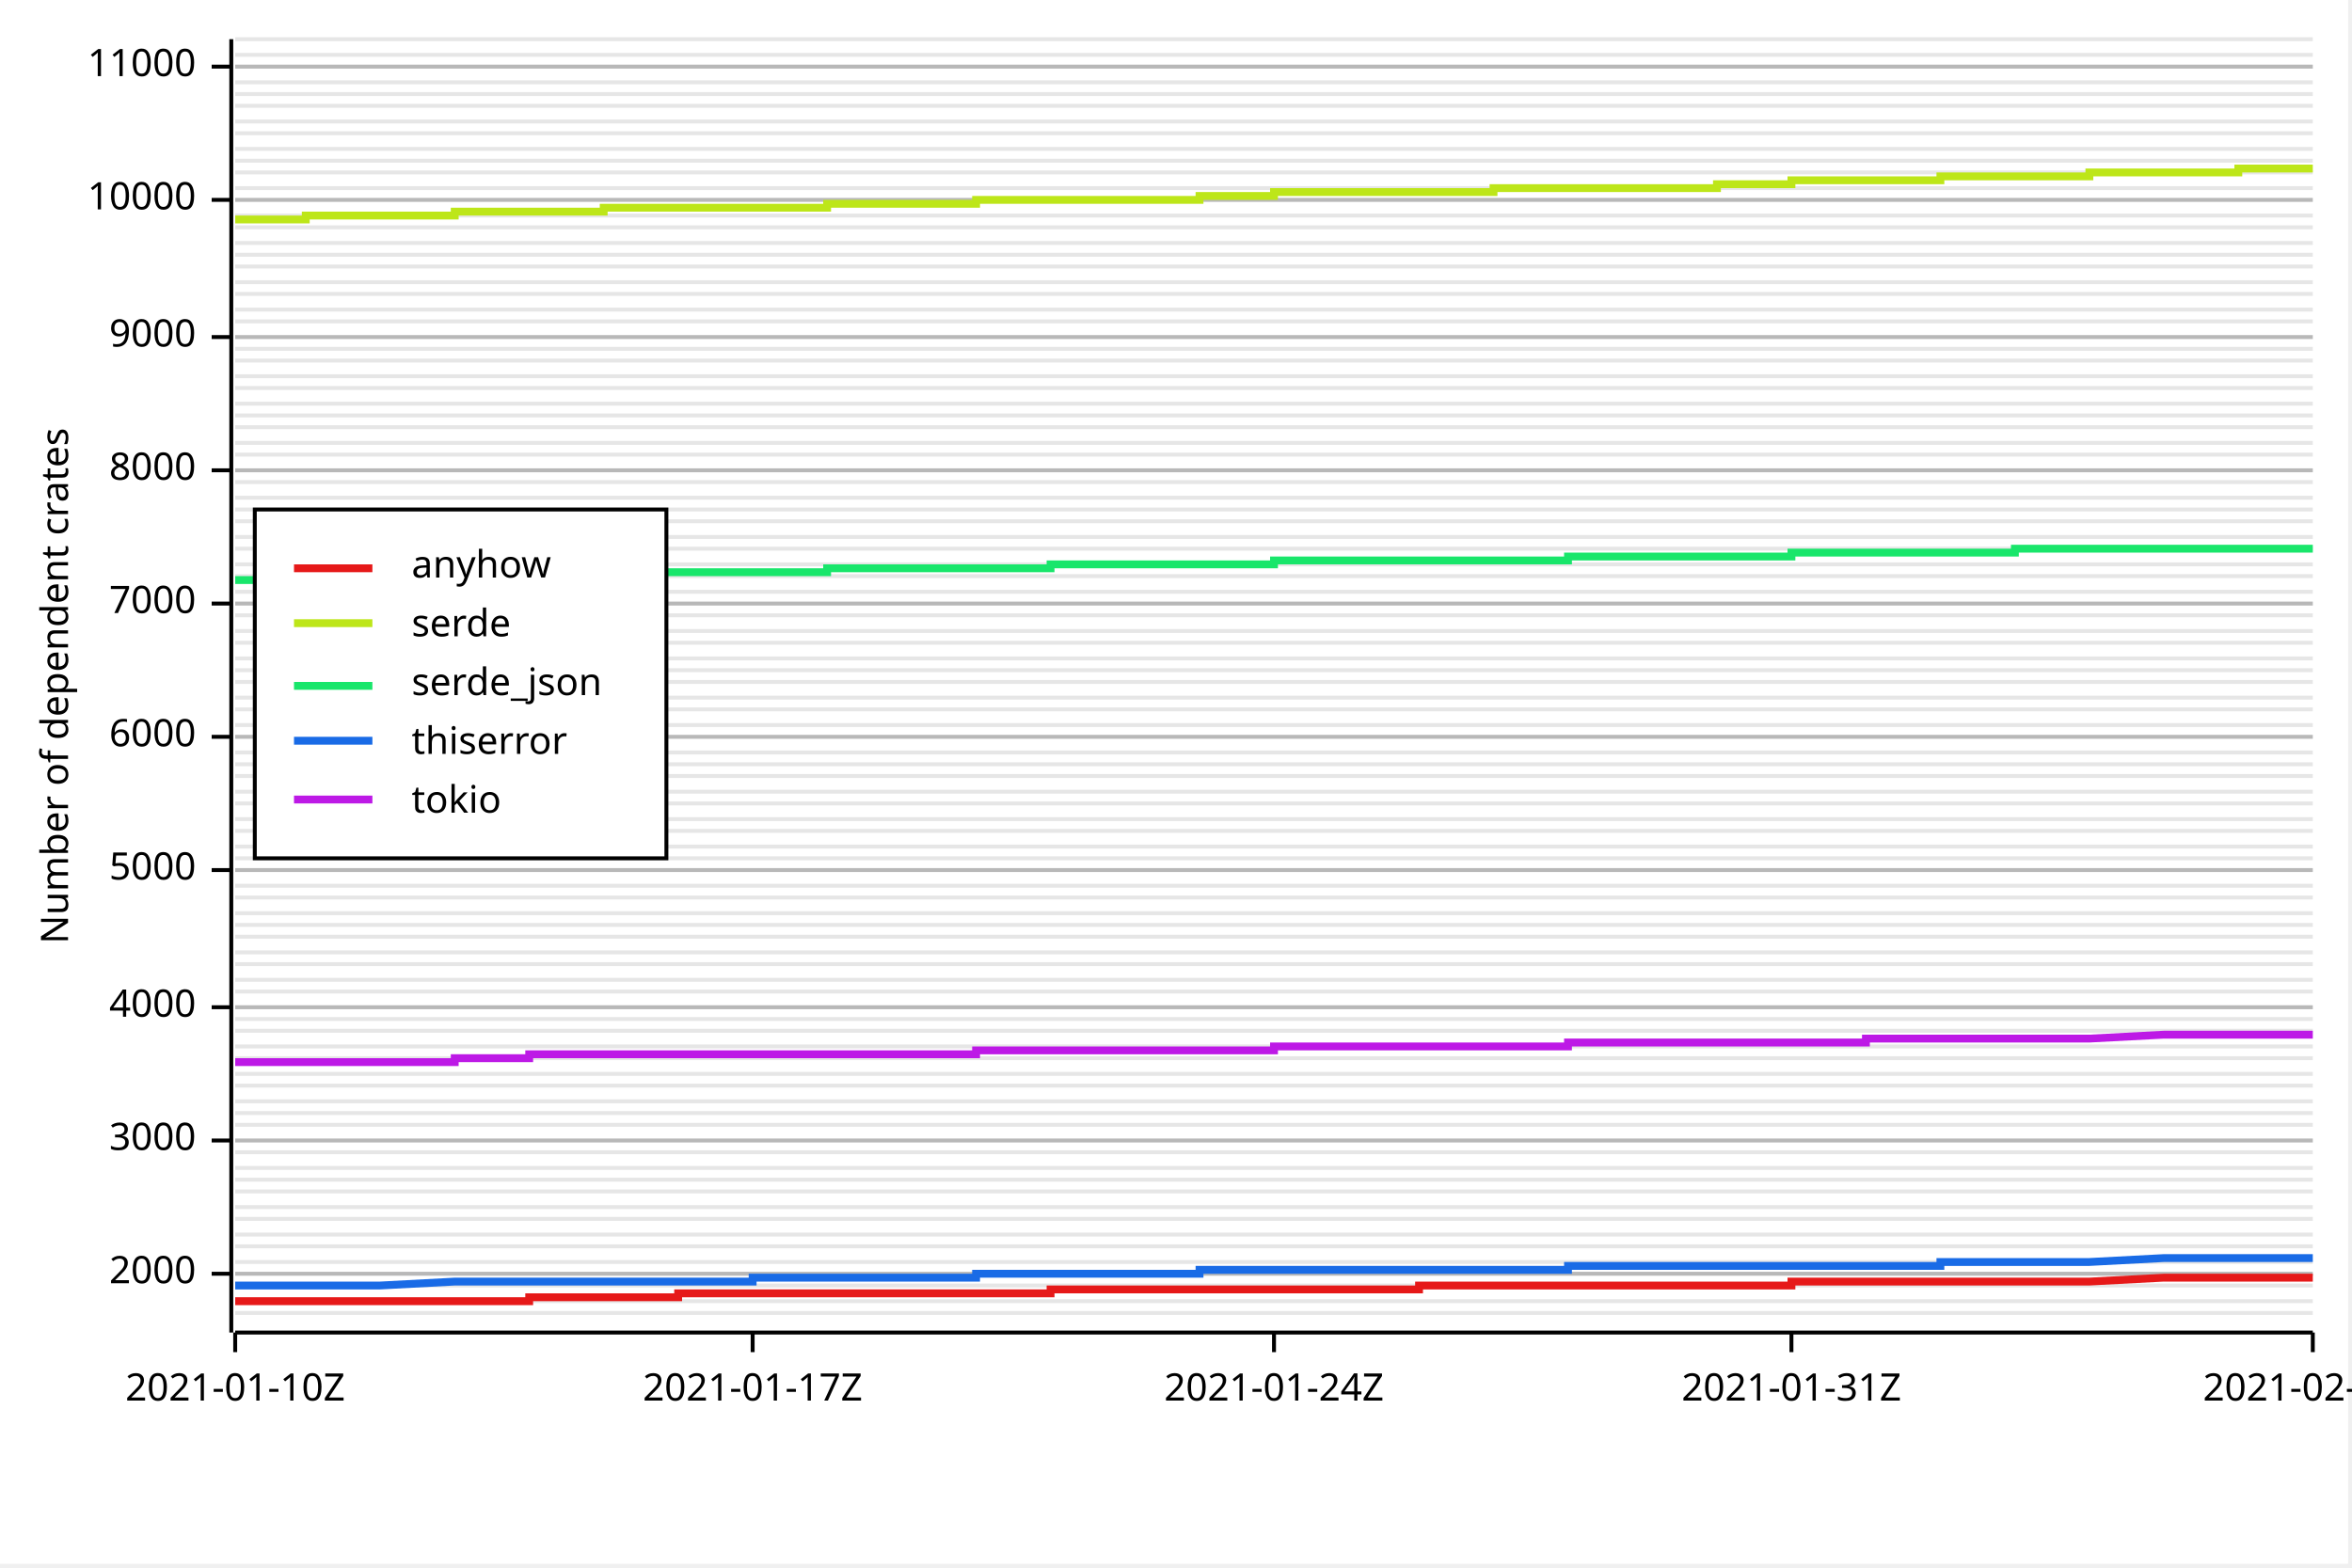
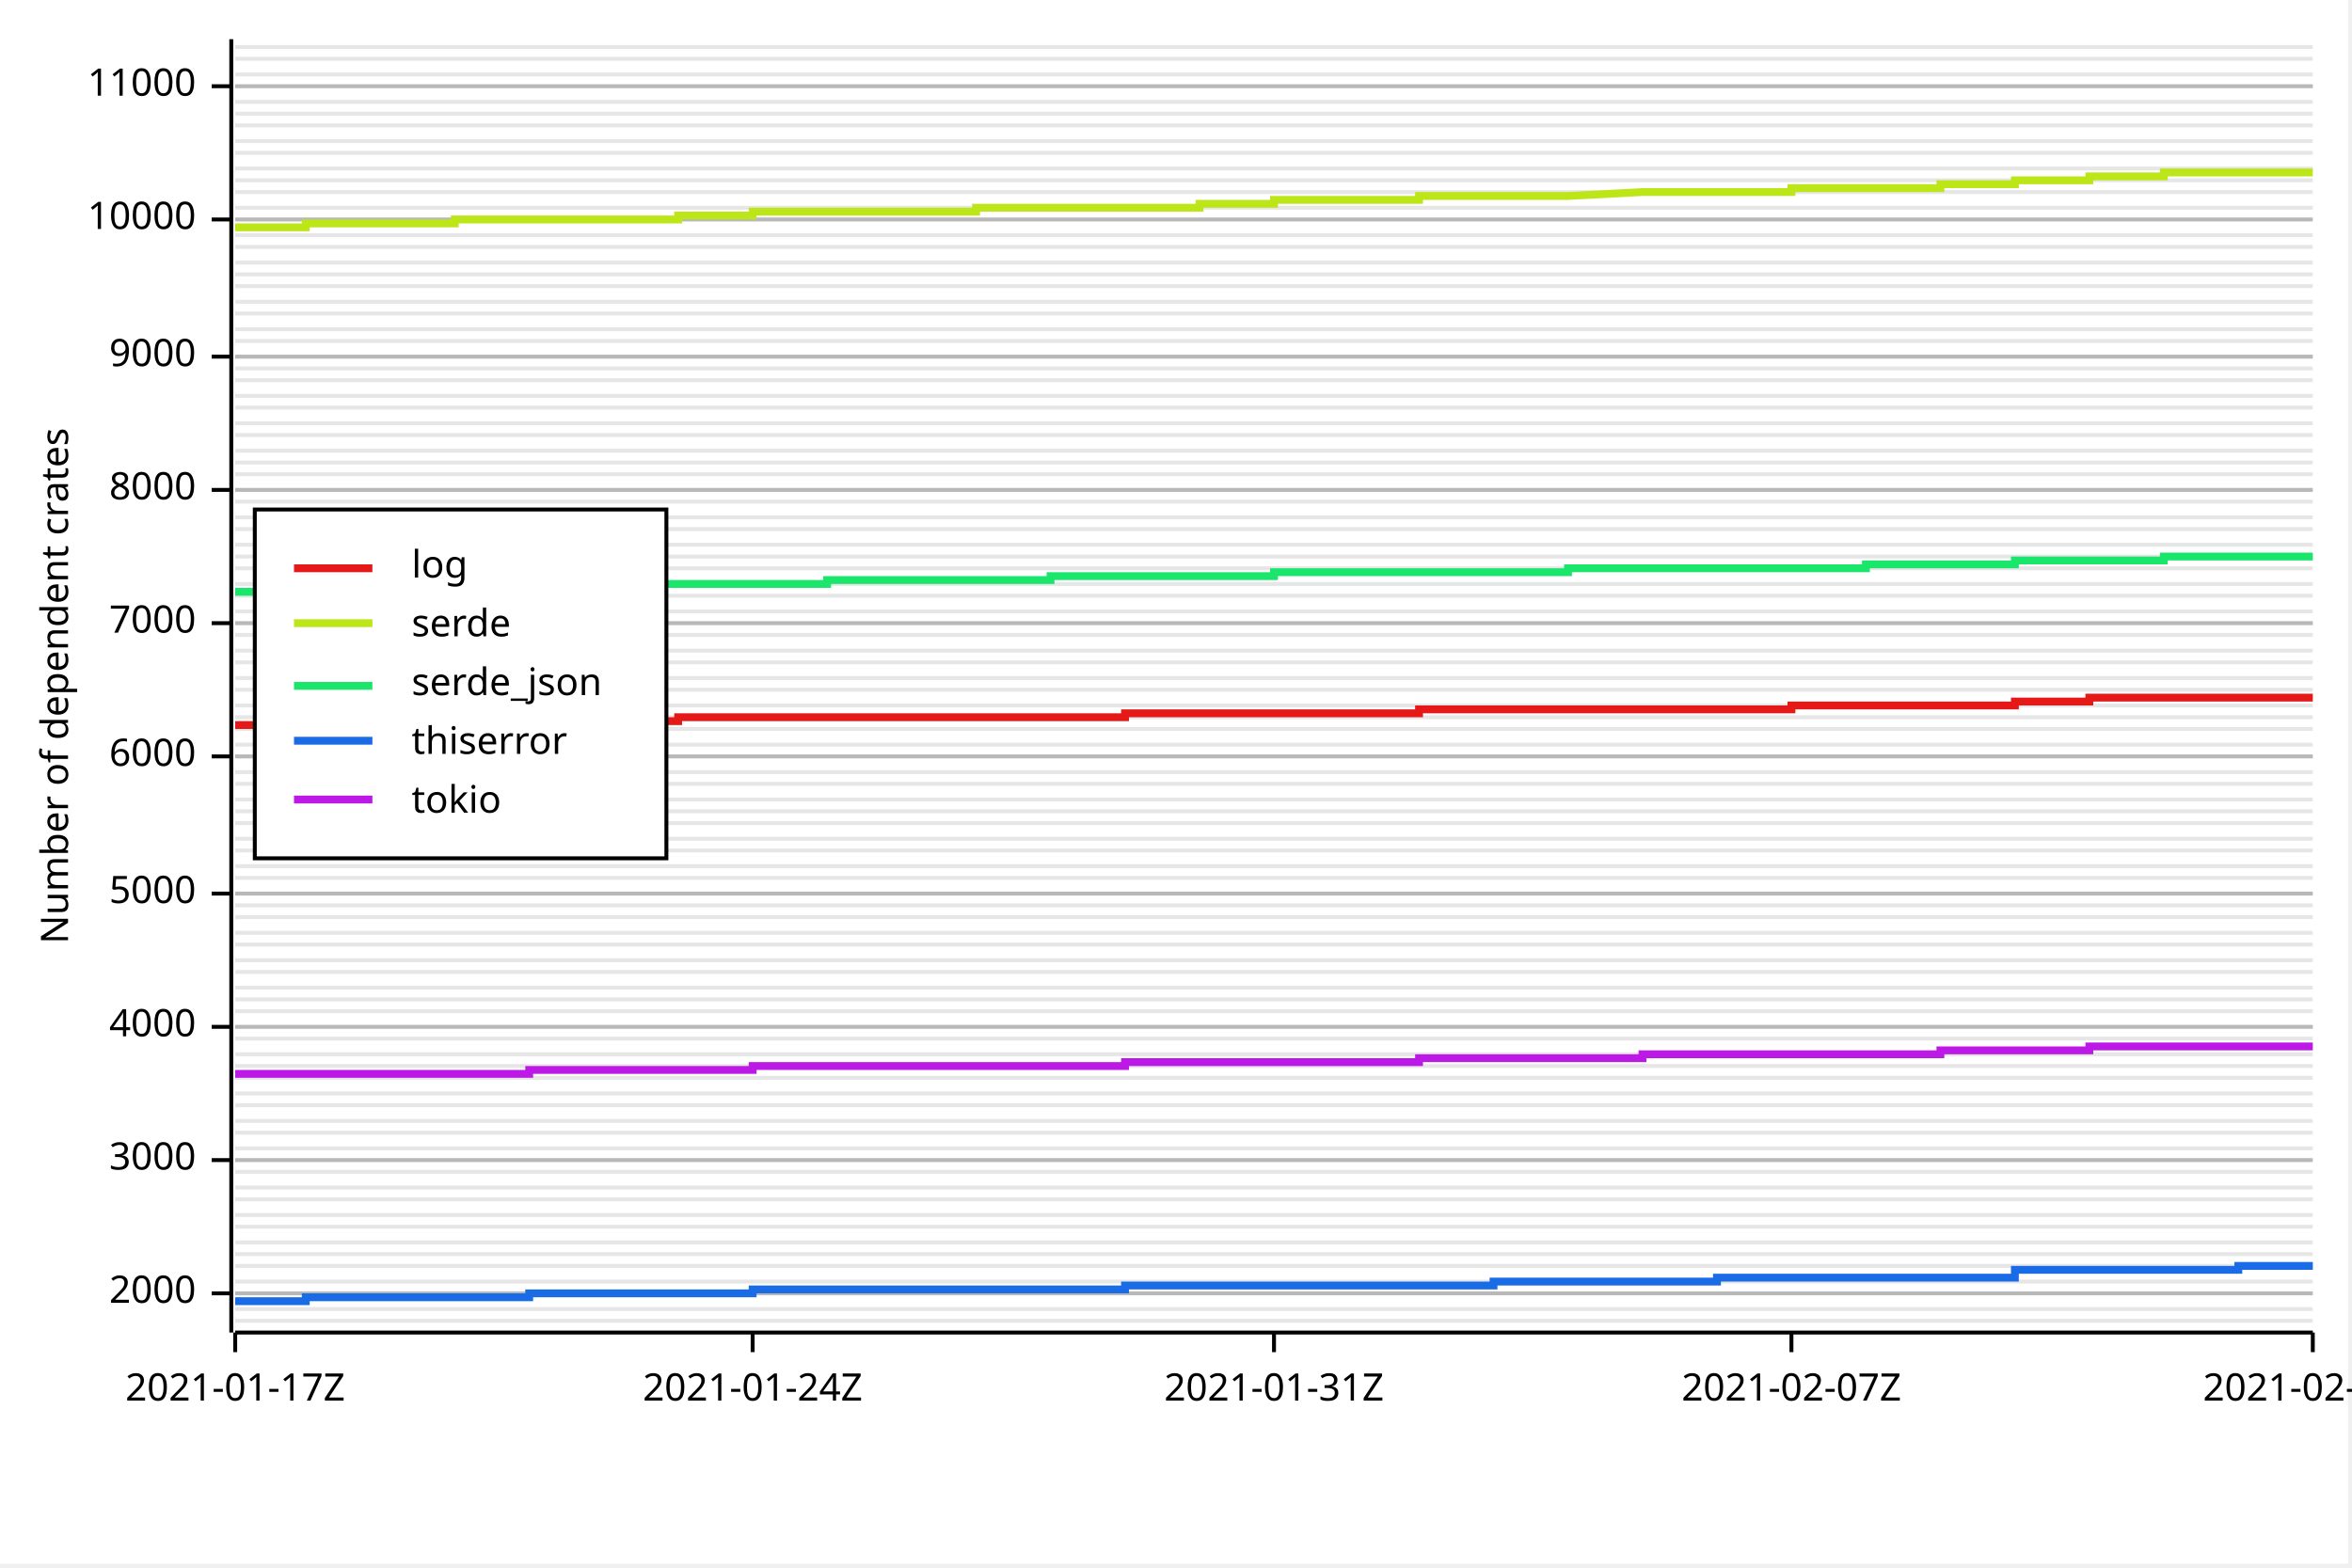
<svg xmlns="http://www.w3.org/2000/svg" width="600" height="400" viewBox="0 0 600 400">
  <rect x="0" y="0" width="599" height="399" opacity="1" fill="#FFFFFF" stroke="none" />
-   <line opacity="0.1" stroke="#000000" stroke-width="1" x1="60" y1="335" x2="590" y2="335" />
-   <line opacity="0.1" stroke="#000000" stroke-width="1" x1="60" y1="332" x2="590" y2="332" />
-   <line opacity="0.1" stroke="#000000" stroke-width="1" x1="60" y1="328" x2="590" y2="328" />
-   <line opacity="0.1" stroke="#000000" stroke-width="1" x1="60" y1="325" x2="590" y2="325" />
-   <line opacity="0.1" stroke="#000000" stroke-width="1" x1="60" y1="322" x2="590" y2="322" />
-   <line opacity="0.1" stroke="#000000" stroke-width="1" x1="60" y1="318" x2="590" y2="318" />
-   <line opacity="0.1" stroke="#000000" stroke-width="1" x1="60" y1="315" x2="590" y2="315" />
-   <line opacity="0.1" stroke="#000000" stroke-width="1" x1="60" y1="311" x2="590" y2="311" />
-   <line opacity="0.1" stroke="#000000" stroke-width="1" x1="60" y1="308" x2="590" y2="308" />
-   <line opacity="0.1" stroke="#000000" stroke-width="1" x1="60" y1="304" x2="590" y2="304" />
-   <line opacity="0.1" stroke="#000000" stroke-width="1" x1="60" y1="301" x2="590" y2="301" />
-   <line opacity="0.1" stroke="#000000" stroke-width="1" x1="60" y1="298" x2="590" y2="298" />
-   <line opacity="0.1" stroke="#000000" stroke-width="1" x1="60" y1="294" x2="590" y2="294" />
-   <line opacity="0.1" stroke="#000000" stroke-width="1" x1="60" y1="291" x2="590" y2="291" />
-   <line opacity="0.1" stroke="#000000" stroke-width="1" x1="60" y1="287" x2="590" y2="287" />
-   <line opacity="0.1" stroke="#000000" stroke-width="1" x1="60" y1="284" x2="590" y2="284" />
-   <line opacity="0.1" stroke="#000000" stroke-width="1" x1="60" y1="281" x2="590" y2="281" />
-   <line opacity="0.1" stroke="#000000" stroke-width="1" x1="60" y1="277" x2="590" y2="277" />
-   <line opacity="0.1" stroke="#000000" stroke-width="1" x1="60" y1="274" x2="590" y2="274" />
-   <line opacity="0.1" stroke="#000000" stroke-width="1" x1="60" y1="270" x2="590" y2="270" />
-   <line opacity="0.1" stroke="#000000" stroke-width="1" x1="60" y1="267" x2="590" y2="267" />
-   <line opacity="0.1" stroke="#000000" stroke-width="1" x1="60" y1="263" x2="590" y2="263" />
-   <line opacity="0.1" stroke="#000000" stroke-width="1" x1="60" y1="260" x2="590" y2="260" />
-   <line opacity="0.1" stroke="#000000" stroke-width="1" x1="60" y1="257" x2="590" y2="257" />
-   <line opacity="0.1" stroke="#000000" stroke-width="1" x1="60" y1="253" x2="590" y2="253" />
-   <line opacity="0.1" stroke="#000000" stroke-width="1" x1="60" y1="250" x2="590" y2="250" />
-   <line opacity="0.1" stroke="#000000" stroke-width="1" x1="60" y1="246" x2="590" y2="246" />
-   <line opacity="0.1" stroke="#000000" stroke-width="1" x1="60" y1="243" x2="590" y2="243" />
-   <line opacity="0.1" stroke="#000000" stroke-width="1" x1="60" y1="239" x2="590" y2="239" />
-   <line opacity="0.1" stroke="#000000" stroke-width="1" x1="60" y1="236" x2="590" y2="236" />
-   <line opacity="0.1" stroke="#000000" stroke-width="1" x1="60" y1="233" x2="590" y2="233" />
-   <line opacity="0.1" stroke="#000000" stroke-width="1" x1="60" y1="229" x2="590" y2="229" />
-   <line opacity="0.1" stroke="#000000" stroke-width="1" x1="60" y1="226" x2="590" y2="226" />
-   <line opacity="0.1" stroke="#000000" stroke-width="1" x1="60" y1="222" x2="590" y2="222" />
-   <line opacity="0.1" stroke="#000000" stroke-width="1" x1="60" y1="219" x2="590" y2="219" />
-   <line opacity="0.1" stroke="#000000" stroke-width="1" x1="60" y1="216" x2="590" y2="216" />
-   <line opacity="0.1" stroke="#000000" stroke-width="1" x1="60" y1="212" x2="590" y2="212" />
-   <line opacity="0.1" stroke="#000000" stroke-width="1" x1="60" y1="209" x2="590" y2="209" />
-   <line opacity="0.1" stroke="#000000" stroke-width="1" x1="60" y1="205" x2="590" y2="205" />
-   <line opacity="0.1" stroke="#000000" stroke-width="1" x1="60" y1="202" x2="590" y2="202" />
-   <line opacity="0.1" stroke="#000000" stroke-width="1" x1="60" y1="198" x2="590" y2="198" />
-   <line opacity="0.1" stroke="#000000" stroke-width="1" x1="60" y1="195" x2="590" y2="195" />
-   <line opacity="0.1" stroke="#000000" stroke-width="1" x1="60" y1="192" x2="590" y2="192" />
-   <line opacity="0.1" stroke="#000000" stroke-width="1" x1="60" y1="188" x2="590" y2="188" />
-   <line opacity="0.1" stroke="#000000" stroke-width="1" x1="60" y1="185" x2="590" y2="185" />
-   <line opacity="0.1" stroke="#000000" stroke-width="1" x1="60" y1="181" x2="590" y2="181" />
-   <line opacity="0.1" stroke="#000000" stroke-width="1" x1="60" y1="178" x2="590" y2="178" />
-   <line opacity="0.1" stroke="#000000" stroke-width="1" x1="60" y1="174" x2="590" y2="174" />
-   <line opacity="0.1" stroke="#000000" stroke-width="1" x1="60" y1="171" x2="590" y2="171" />
-   <line opacity="0.1" stroke="#000000" stroke-width="1" x1="60" y1="168" x2="590" y2="168" />
-   <line opacity="0.1" stroke="#000000" stroke-width="1" x1="60" y1="164" x2="590" y2="164" />
-   <line opacity="0.1" stroke="#000000" stroke-width="1" x1="60" y1="161" x2="590" y2="161" />
-   <line opacity="0.1" stroke="#000000" stroke-width="1" x1="60" y1="157" x2="590" y2="157" />
-   <line opacity="0.1" stroke="#000000" stroke-width="1" x1="60" y1="154" x2="590" y2="154" />
-   <line opacity="0.1" stroke="#000000" stroke-width="1" x1="60" y1="151" x2="590" y2="151" />
-   <line opacity="0.1" stroke="#000000" stroke-width="1" x1="60" y1="147" x2="590" y2="147" />
-   <line opacity="0.1" stroke="#000000" stroke-width="1" x1="60" y1="144" x2="590" y2="144" />
-   <line opacity="0.1" stroke="#000000" stroke-width="1" x1="60" y1="140" x2="590" y2="140" />
-   <line opacity="0.1" stroke="#000000" stroke-width="1" x1="60" y1="137" x2="590" y2="137" />
-   <line opacity="0.1" stroke="#000000" stroke-width="1" x1="60" y1="133" x2="590" y2="133" />
-   <line opacity="0.1" stroke="#000000" stroke-width="1" x1="60" y1="130" x2="590" y2="130" />
-   <line opacity="0.1" stroke="#000000" stroke-width="1" x1="60" y1="127" x2="590" y2="127" />
-   <line opacity="0.1" stroke="#000000" stroke-width="1" x1="60" y1="123" x2="590" y2="123" />
-   <line opacity="0.1" stroke="#000000" stroke-width="1" x1="60" y1="120" x2="590" y2="120" />
-   <line opacity="0.1" stroke="#000000" stroke-width="1" x1="60" y1="116" x2="590" y2="116" />
-   <line opacity="0.1" stroke="#000000" stroke-width="1" x1="60" y1="113" x2="590" y2="113" />
-   <line opacity="0.1" stroke="#000000" stroke-width="1" x1="60" y1="109" x2="590" y2="109" />
-   <line opacity="0.1" stroke="#000000" stroke-width="1" x1="60" y1="106" x2="590" y2="106" />
-   <line opacity="0.1" stroke="#000000" stroke-width="1" x1="60" y1="103" x2="590" y2="103" />
-   <line opacity="0.1" stroke="#000000" stroke-width="1" x1="60" y1="99" x2="590" y2="99" />
-   <line opacity="0.1" stroke="#000000" stroke-width="1" x1="60" y1="96" x2="590" y2="96" />
-   <line opacity="0.1" stroke="#000000" stroke-width="1" x1="60" y1="92" x2="590" y2="92" />
-   <line opacity="0.1" stroke="#000000" stroke-width="1" x1="60" y1="89" x2="590" y2="89" />
-   <line opacity="0.1" stroke="#000000" stroke-width="1" x1="60" y1="86" x2="590" y2="86" />
-   <line opacity="0.1" stroke="#000000" stroke-width="1" x1="60" y1="82" x2="590" y2="82" />
-   <line opacity="0.1" stroke="#000000" stroke-width="1" x1="60" y1="79" x2="590" y2="79" />
-   <line opacity="0.1" stroke="#000000" stroke-width="1" x1="60" y1="75" x2="590" y2="75" />
-   <line opacity="0.1" stroke="#000000" stroke-width="1" x1="60" y1="72" x2="590" y2="72" />
-   <line opacity="0.1" stroke="#000000" stroke-width="1" x1="60" y1="68" x2="590" y2="68" />
-   <line opacity="0.1" stroke="#000000" stroke-width="1" x1="60" y1="65" x2="590" y2="65" />
-   <line opacity="0.1" stroke="#000000" stroke-width="1" x1="60" y1="62" x2="590" y2="62" />
-   <line opacity="0.1" stroke="#000000" stroke-width="1" x1="60" y1="58" x2="590" y2="58" />
-   <line opacity="0.1" stroke="#000000" stroke-width="1" x1="60" y1="55" x2="590" y2="55" />
-   <line opacity="0.1" stroke="#000000" stroke-width="1" x1="60" y1="51" x2="590" y2="51" />
-   <line opacity="0.1" stroke="#000000" stroke-width="1" x1="60" y1="48" x2="590" y2="48" />
-   <line opacity="0.1" stroke="#000000" stroke-width="1" x1="60" y1="44" x2="590" y2="44" />
-   <line opacity="0.1" stroke="#000000" stroke-width="1" x1="60" y1="41" x2="590" y2="41" />
-   <line opacity="0.1" stroke="#000000" stroke-width="1" x1="60" y1="38" x2="590" y2="38" />
-   <line opacity="0.1" stroke="#000000" stroke-width="1" x1="60" y1="34" x2="590" y2="34" />
-   <line opacity="0.1" stroke="#000000" stroke-width="1" x1="60" y1="31" x2="590" y2="31" />
-   <line opacity="0.1" stroke="#000000" stroke-width="1" x1="60" y1="27" x2="590" y2="27" />
-   <line opacity="0.1" stroke="#000000" stroke-width="1" x1="60" y1="24" x2="590" y2="24" />
-   <line opacity="0.1" stroke="#000000" stroke-width="1" x1="60" y1="21" x2="590" y2="21" />
-   <line opacity="0.1" stroke="#000000" stroke-width="1" x1="60" y1="17" x2="590" y2="17" />
-   <line opacity="0.1" stroke="#000000" stroke-width="1" x1="60" y1="14" x2="590" y2="14" />
-   <line opacity="0.1" stroke="#000000" stroke-width="1" x1="60" y1="10" x2="590" y2="10" />
+   <line opacity="0.1" stroke="#000000" stroke-width="1" x1="60" y1="337" x2="590" y2="337" />
+   <line opacity="0.1" stroke="#000000" stroke-width="1" x1="60" y1="334" x2="590" y2="334" />
+   <line opacity="0.1" stroke="#000000" stroke-width="1" x1="60" y1="330" x2="590" y2="330" />
+   <line opacity="0.1" stroke="#000000" stroke-width="1" x1="60" y1="327" x2="590" y2="327" />
+   <line opacity="0.1" stroke="#000000" stroke-width="1" x1="60" y1="323" x2="590" y2="323" />
+   <line opacity="0.1" stroke="#000000" stroke-width="1" x1="60" y1="320" x2="590" y2="320" />
+   <line opacity="0.1" stroke="#000000" stroke-width="1" x1="60" y1="317" x2="590" y2="317" />
+   <line opacity="0.1" stroke="#000000" stroke-width="1" x1="60" y1="313" x2="590" y2="313" />
+   <line opacity="0.1" stroke="#000000" stroke-width="1" x1="60" y1="310" x2="590" y2="310" />
+   <line opacity="0.1" stroke="#000000" stroke-width="1" x1="60" y1="306" x2="590" y2="306" />
+   <line opacity="0.1" stroke="#000000" stroke-width="1" x1="60" y1="303" x2="590" y2="303" />
+   <line opacity="0.1" stroke="#000000" stroke-width="1" x1="60" y1="299" x2="590" y2="299" />
+   <line opacity="0.1" stroke="#000000" stroke-width="1" x1="60" y1="296" x2="590" y2="296" />
+   <line opacity="0.1" stroke="#000000" stroke-width="1" x1="60" y1="293" x2="590" y2="293" />
+   <line opacity="0.1" stroke="#000000" stroke-width="1" x1="60" y1="289" x2="590" y2="289" />
+   <line opacity="0.1" stroke="#000000" stroke-width="1" x1="60" y1="286" x2="590" y2="286" />
+   <line opacity="0.1" stroke="#000000" stroke-width="1" x1="60" y1="282" x2="590" y2="282" />
+   <line opacity="0.1" stroke="#000000" stroke-width="1" x1="60" y1="279" x2="590" y2="279" />
+   <line opacity="0.1" stroke="#000000" stroke-width="1" x1="60" y1="275" x2="590" y2="275" />
+   <line opacity="0.1" stroke="#000000" stroke-width="1" x1="60" y1="272" x2="590" y2="272" />
+   <line opacity="0.1" stroke="#000000" stroke-width="1" x1="60" y1="269" x2="590" y2="269" />
+   <line opacity="0.1" stroke="#000000" stroke-width="1" x1="60" y1="265" x2="590" y2="265" />
+   <line opacity="0.1" stroke="#000000" stroke-width="1" x1="60" y1="262" x2="590" y2="262" />
+   <line opacity="0.1" stroke="#000000" stroke-width="1" x1="60" y1="258" x2="590" y2="258" />
+   <line opacity="0.1" stroke="#000000" stroke-width="1" x1="60" y1="255" x2="590" y2="255" />
+   <line opacity="0.1" stroke="#000000" stroke-width="1" x1="60" y1="252" x2="590" y2="252" />
+   <line opacity="0.1" stroke="#000000" stroke-width="1" x1="60" y1="248" x2="590" y2="248" />
+   <line opacity="0.1" stroke="#000000" stroke-width="1" x1="60" y1="245" x2="590" y2="245" />
+   <line opacity="0.1" stroke="#000000" stroke-width="1" x1="60" y1="241" x2="590" y2="241" />
+   <line opacity="0.1" stroke="#000000" stroke-width="1" x1="60" y1="238" x2="590" y2="238" />
+   <line opacity="0.1" stroke="#000000" stroke-width="1" x1="60" y1="234" x2="590" y2="234" />
+   <line opacity="0.1" stroke="#000000" stroke-width="1" x1="60" y1="231" x2="590" y2="231" />
+   <line opacity="0.1" stroke="#000000" stroke-width="1" x1="60" y1="228" x2="590" y2="228" />
+   <line opacity="0.1" stroke="#000000" stroke-width="1" x1="60" y1="224" x2="590" y2="224" />
+   <line opacity="0.1" stroke="#000000" stroke-width="1" x1="60" y1="221" x2="590" y2="221" />
+   <line opacity="0.1" stroke="#000000" stroke-width="1" x1="60" y1="217" x2="590" y2="217" />
+   <line opacity="0.1" stroke="#000000" stroke-width="1" x1="60" y1="214" x2="590" y2="214" />
+   <line opacity="0.1" stroke="#000000" stroke-width="1" x1="60" y1="210" x2="590" y2="210" />
+   <line opacity="0.1" stroke="#000000" stroke-width="1" x1="60" y1="207" x2="590" y2="207" />
+   <line opacity="0.1" stroke="#000000" stroke-width="1" x1="60" y1="204" x2="590" y2="204" />
+   <line opacity="0.1" stroke="#000000" stroke-width="1" x1="60" y1="200" x2="590" y2="200" />
+   <line opacity="0.1" stroke="#000000" stroke-width="1" x1="60" y1="197" x2="590" y2="197" />
+   <line opacity="0.1" stroke="#000000" stroke-width="1" x1="60" y1="193" x2="590" y2="193" />
+   <line opacity="0.1" stroke="#000000" stroke-width="1" x1="60" y1="190" x2="590" y2="190" />
+   <line opacity="0.1" stroke="#000000" stroke-width="1" x1="60" y1="186" x2="590" y2="186" />
+   <line opacity="0.1" stroke="#000000" stroke-width="1" x1="60" y1="183" x2="590" y2="183" />
+   <line opacity="0.1" stroke="#000000" stroke-width="1" x1="60" y1="180" x2="590" y2="180" />
+   <line opacity="0.1" stroke="#000000" stroke-width="1" x1="60" y1="176" x2="590" y2="176" />
+   <line opacity="0.1" stroke="#000000" stroke-width="1" x1="60" y1="173" x2="590" y2="173" />
+   <line opacity="0.1" stroke="#000000" stroke-width="1" x1="60" y1="169" x2="590" y2="169" />
+   <line opacity="0.1" stroke="#000000" stroke-width="1" x1="60" y1="166" x2="590" y2="166" />
+   <line opacity="0.1" stroke="#000000" stroke-width="1" x1="60" y1="162" x2="590" y2="162" />
+   <line opacity="0.1" stroke="#000000" stroke-width="1" x1="60" y1="159" x2="590" y2="159" />
+   <line opacity="0.1" stroke="#000000" stroke-width="1" x1="60" y1="156" x2="590" y2="156" />
+   <line opacity="0.1" stroke="#000000" stroke-width="1" x1="60" y1="152" x2="590" y2="152" />
+   <line opacity="0.1" stroke="#000000" stroke-width="1" x1="60" y1="149" x2="590" y2="149" />
+   <line opacity="0.1" stroke="#000000" stroke-width="1" x1="60" y1="145" x2="590" y2="145" />
+   <line opacity="0.1" stroke="#000000" stroke-width="1" x1="60" y1="142" x2="590" y2="142" />
+   <line opacity="0.1" stroke="#000000" stroke-width="1" x1="60" y1="139" x2="590" y2="139" />
+   <line opacity="0.1" stroke="#000000" stroke-width="1" x1="60" y1="135" x2="590" y2="135" />
+   <line opacity="0.1" stroke="#000000" stroke-width="1" x1="60" y1="132" x2="590" y2="132" />
+   <line opacity="0.1" stroke="#000000" stroke-width="1" x1="60" y1="128" x2="590" y2="128" />
+   <line opacity="0.1" stroke="#000000" stroke-width="1" x1="60" y1="125" x2="590" y2="125" />
+   <line opacity="0.1" stroke="#000000" stroke-width="1" x1="60" y1="121" x2="590" y2="121" />
+   <line opacity="0.1" stroke="#000000" stroke-width="1" x1="60" y1="118" x2="590" y2="118" />
+   <line opacity="0.1" stroke="#000000" stroke-width="1" x1="60" y1="115" x2="590" y2="115" />
+   <line opacity="0.1" stroke="#000000" stroke-width="1" x1="60" y1="111" x2="590" y2="111" />
+   <line opacity="0.1" stroke="#000000" stroke-width="1" x1="60" y1="108" x2="590" y2="108" />
+   <line opacity="0.1" stroke="#000000" stroke-width="1" x1="60" y1="104" x2="590" y2="104" />
+   <line opacity="0.1" stroke="#000000" stroke-width="1" x1="60" y1="101" x2="590" y2="101" />
+   <line opacity="0.1" stroke="#000000" stroke-width="1" x1="60" y1="97" x2="590" y2="97" />
+   <line opacity="0.1" stroke="#000000" stroke-width="1" x1="60" y1="94" x2="590" y2="94" />
+   <line opacity="0.1" stroke="#000000" stroke-width="1" x1="60" y1="91" x2="590" y2="91" />
+   <line opacity="0.1" stroke="#000000" stroke-width="1" x1="60" y1="87" x2="590" y2="87" />
+   <line opacity="0.1" stroke="#000000" stroke-width="1" x1="60" y1="84" x2="590" y2="84" />
+   <line opacity="0.1" stroke="#000000" stroke-width="1" x1="60" y1="80" x2="590" y2="80" />
+   <line opacity="0.1" stroke="#000000" stroke-width="1" x1="60" y1="77" x2="590" y2="77" />
+   <line opacity="0.1" stroke="#000000" stroke-width="1" x1="60" y1="73" x2="590" y2="73" />
+   <line opacity="0.1" stroke="#000000" stroke-width="1" x1="60" y1="70" x2="590" y2="70" />
+   <line opacity="0.1" stroke="#000000" stroke-width="1" x1="60" y1="67" x2="590" y2="67" />
+   <line opacity="0.1" stroke="#000000" stroke-width="1" x1="60" y1="63" x2="590" y2="63" />
+   <line opacity="0.1" stroke="#000000" stroke-width="1" x1="60" y1="60" x2="590" y2="60" />
+   <line opacity="0.1" stroke="#000000" stroke-width="1" x1="60" y1="56" x2="590" y2="56" />
+   <line opacity="0.1" stroke="#000000" stroke-width="1" x1="60" y1="53" x2="590" y2="53" />
+   <line opacity="0.1" stroke="#000000" stroke-width="1" x1="60" y1="49" x2="590" y2="49" />
+   <line opacity="0.1" stroke="#000000" stroke-width="1" x1="60" y1="46" x2="590" y2="46" />
+   <line opacity="0.1" stroke="#000000" stroke-width="1" x1="60" y1="43" x2="590" y2="43" />
+   <line opacity="0.1" stroke="#000000" stroke-width="1" x1="60" y1="39" x2="590" y2="39" />
+   <line opacity="0.1" stroke="#000000" stroke-width="1" x1="60" y1="36" x2="590" y2="36" />
+   <line opacity="0.1" stroke="#000000" stroke-width="1" x1="60" y1="32" x2="590" y2="32" />
+   <line opacity="0.1" stroke="#000000" stroke-width="1" x1="60" y1="29" x2="590" y2="29" />
+   <line opacity="0.1" stroke="#000000" stroke-width="1" x1="60" y1="26" x2="590" y2="26" />
+   <line opacity="0.1" stroke="#000000" stroke-width="1" x1="60" y1="22" x2="590" y2="22" />
+   <line opacity="0.1" stroke="#000000" stroke-width="1" x1="60" y1="19" x2="590" y2="19" />
+   <line opacity="0.1" stroke="#000000" stroke-width="1" x1="60" y1="15" x2="590" y2="15" />
+   <line opacity="0.1" stroke="#000000" stroke-width="1" x1="60" y1="12" x2="590" y2="12" />
  <text x="10" y="175" dy="0.76em" text-anchor="middle" font-family="sans-serif" font-size="9.677" opacity="1" fill="#000000" transform="rotate(270, 10, 175)">
Number of dependent crates
</text>
-   <line opacity="0.2" stroke="#000000" stroke-width="1" x1="60" y1="325" x2="590" y2="325" />
-   <line opacity="0.2" stroke="#000000" stroke-width="1" x1="60" y1="291" x2="590" y2="291" />
-   <line opacity="0.2" stroke="#000000" stroke-width="1" x1="60" y1="257" x2="590" y2="257" />
-   <line opacity="0.2" stroke="#000000" stroke-width="1" x1="60" y1="222" x2="590" y2="222" />
-   <line opacity="0.2" stroke="#000000" stroke-width="1" x1="60" y1="188" x2="590" y2="188" />
-   <line opacity="0.2" stroke="#000000" stroke-width="1" x1="60" y1="154" x2="590" y2="154" />
-   <line opacity="0.2" stroke="#000000" stroke-width="1" x1="60" y1="120" x2="590" y2="120" />
-   <line opacity="0.2" stroke="#000000" stroke-width="1" x1="60" y1="86" x2="590" y2="86" />
-   <line opacity="0.2" stroke="#000000" stroke-width="1" x1="60" y1="51" x2="590" y2="51" />
-   <line opacity="0.2" stroke="#000000" stroke-width="1" x1="60" y1="17" x2="590" y2="17" />
+   <line opacity="0.2" stroke="#000000" stroke-width="1" x1="60" y1="330" x2="590" y2="330" />
+   <line opacity="0.2" stroke="#000000" stroke-width="1" x1="60" y1="296" x2="590" y2="296" />
+   <line opacity="0.2" stroke="#000000" stroke-width="1" x1="60" y1="262" x2="590" y2="262" />
+   <line opacity="0.2" stroke="#000000" stroke-width="1" x1="60" y1="228" x2="590" y2="228" />
+   <line opacity="0.2" stroke="#000000" stroke-width="1" x1="60" y1="193" x2="590" y2="193" />
+   <line opacity="0.2" stroke="#000000" stroke-width="1" x1="60" y1="159" x2="590" y2="159" />
+   <line opacity="0.2" stroke="#000000" stroke-width="1" x1="60" y1="125" x2="590" y2="125" />
+   <line opacity="0.2" stroke="#000000" stroke-width="1" x1="60" y1="91" x2="590" y2="91" />
+   <line opacity="0.2" stroke="#000000" stroke-width="1" x1="60" y1="56" x2="590" y2="56" />
+   <line opacity="0.2" stroke="#000000" stroke-width="1" x1="60" y1="22" x2="590" y2="22" />
  <polyline fill="none" opacity="1" stroke="#000000" stroke-width="1" points="59,10 59,340 " />
-   <text x="50" y="325" dy="0.5ex" text-anchor="end" font-family="sans-serif" font-size="9.677" opacity="1" fill="#000000">
+   <text x="50" y="330" dy="0.5ex" text-anchor="end" font-family="sans-serif" font-size="9.677" opacity="1" fill="#000000">
2000
</text>
-   <polyline fill="none" opacity="1" stroke="#000000" stroke-width="1" points="54,325 59,325 " />
-   <text x="50" y="291" dy="0.5ex" text-anchor="end" font-family="sans-serif" font-size="9.677" opacity="1" fill="#000000">
+   <polyline fill="none" opacity="1" stroke="#000000" stroke-width="1" points="54,330 59,330 " />
+   <text x="50" y="296" dy="0.5ex" text-anchor="end" font-family="sans-serif" font-size="9.677" opacity="1" fill="#000000">
3000
</text>
-   <polyline fill="none" opacity="1" stroke="#000000" stroke-width="1" points="54,291 59,291 " />
-   <text x="50" y="257" dy="0.5ex" text-anchor="end" font-family="sans-serif" font-size="9.677" opacity="1" fill="#000000">
+   <polyline fill="none" opacity="1" stroke="#000000" stroke-width="1" points="54,296 59,296 " />
+   <text x="50" y="262" dy="0.5ex" text-anchor="end" font-family="sans-serif" font-size="9.677" opacity="1" fill="#000000">
4000
</text>
-   <polyline fill="none" opacity="1" stroke="#000000" stroke-width="1" points="54,257 59,257 " />
-   <text x="50" y="222" dy="0.5ex" text-anchor="end" font-family="sans-serif" font-size="9.677" opacity="1" fill="#000000">
+   <polyline fill="none" opacity="1" stroke="#000000" stroke-width="1" points="54,262 59,262 " />
+   <text x="50" y="228" dy="0.5ex" text-anchor="end" font-family="sans-serif" font-size="9.677" opacity="1" fill="#000000">
5000
</text>
-   <polyline fill="none" opacity="1" stroke="#000000" stroke-width="1" points="54,222 59,222 " />
-   <text x="50" y="188" dy="0.5ex" text-anchor="end" font-family="sans-serif" font-size="9.677" opacity="1" fill="#000000">
+   <polyline fill="none" opacity="1" stroke="#000000" stroke-width="1" points="54,228 59,228 " />
+   <text x="50" y="193" dy="0.5ex" text-anchor="end" font-family="sans-serif" font-size="9.677" opacity="1" fill="#000000">
6000
</text>
-   <polyline fill="none" opacity="1" stroke="#000000" stroke-width="1" points="54,188 59,188 " />
-   <text x="50" y="154" dy="0.5ex" text-anchor="end" font-family="sans-serif" font-size="9.677" opacity="1" fill="#000000">
+   <polyline fill="none" opacity="1" stroke="#000000" stroke-width="1" points="54,193 59,193 " />
+   <text x="50" y="159" dy="0.5ex" text-anchor="end" font-family="sans-serif" font-size="9.677" opacity="1" fill="#000000">
7000
</text>
-   <polyline fill="none" opacity="1" stroke="#000000" stroke-width="1" points="54,154 59,154 " />
-   <text x="50" y="120" dy="0.5ex" text-anchor="end" font-family="sans-serif" font-size="9.677" opacity="1" fill="#000000">
+   <polyline fill="none" opacity="1" stroke="#000000" stroke-width="1" points="54,159 59,159 " />
+   <text x="50" y="125" dy="0.5ex" text-anchor="end" font-family="sans-serif" font-size="9.677" opacity="1" fill="#000000">
8000
</text>
-   <polyline fill="none" opacity="1" stroke="#000000" stroke-width="1" points="54,120 59,120 " />
-   <text x="50" y="86" dy="0.5ex" text-anchor="end" font-family="sans-serif" font-size="9.677" opacity="1" fill="#000000">
+   <polyline fill="none" opacity="1" stroke="#000000" stroke-width="1" points="54,125 59,125 " />
+   <text x="50" y="91" dy="0.5ex" text-anchor="end" font-family="sans-serif" font-size="9.677" opacity="1" fill="#000000">
9000
</text>
-   <polyline fill="none" opacity="1" stroke="#000000" stroke-width="1" points="54,86 59,86 " />
-   <text x="50" y="51" dy="0.5ex" text-anchor="end" font-family="sans-serif" font-size="9.677" opacity="1" fill="#000000">
+   <polyline fill="none" opacity="1" stroke="#000000" stroke-width="1" points="54,91 59,91 " />
+   <text x="50" y="56" dy="0.5ex" text-anchor="end" font-family="sans-serif" font-size="9.677" opacity="1" fill="#000000">
10000
</text>
-   <polyline fill="none" opacity="1" stroke="#000000" stroke-width="1" points="54,51 59,51 " />
-   <text x="50" y="17" dy="0.5ex" text-anchor="end" font-family="sans-serif" font-size="9.677" opacity="1" fill="#000000">
+   <polyline fill="none" opacity="1" stroke="#000000" stroke-width="1" points="54,56 59,56 " />
+   <text x="50" y="22" dy="0.5ex" text-anchor="end" font-family="sans-serif" font-size="9.677" opacity="1" fill="#000000">
11000
</text>
-   <polyline fill="none" opacity="1" stroke="#000000" stroke-width="1" points="54,17 59,17 " />
+   <polyline fill="none" opacity="1" stroke="#000000" stroke-width="1" points="54,22 59,22 " />
  <polyline fill="none" opacity="1" stroke="#000000" stroke-width="1" points="60,340 590,340 " />
  <text x="60" y="350" dy="0.76em" text-anchor="middle" font-family="sans-serif" font-size="9.677" opacity="1" fill="#000000">
- 2021-01-10Z
+ 2021-01-17Z
</text>
  <polyline fill="none" opacity="1" stroke="#000000" stroke-width="1" points="60,340 60,345 " />
  <text x="192" y="350" dy="0.76em" text-anchor="middle" font-family="sans-serif" font-size="9.677" opacity="1" fill="#000000">
- 2021-01-17Z
+ 2021-01-24Z
</text>
  <polyline fill="none" opacity="1" stroke="#000000" stroke-width="1" points="192,340 192,345 " />
  <text x="325" y="350" dy="0.76em" text-anchor="middle" font-family="sans-serif" font-size="9.677" opacity="1" fill="#000000">
- 2021-01-24Z
+ 2021-01-31Z
</text>
  <polyline fill="none" opacity="1" stroke="#000000" stroke-width="1" points="325,340 325,345 " />
  <text x="457" y="350" dy="0.76em" text-anchor="middle" font-family="sans-serif" font-size="9.677" opacity="1" fill="#000000">
- 2021-01-31Z
+ 2021-02-07Z
</text>
  <polyline fill="none" opacity="1" stroke="#000000" stroke-width="1" points="457,340 457,345 " />
  <text x="590" y="350" dy="0.76em" text-anchor="middle" font-family="sans-serif" font-size="9.677" opacity="1" fill="#000000">
- 2021-02-07Z
+ 2021-02-14Z
</text>
  <polyline fill="none" opacity="1" stroke="#000000" stroke-width="1" points="590,340 590,345 " />
-   <polyline fill="none" opacity="1" stroke="#E61919" stroke-width="2" points="60,332 60,332 78,332 78,332 97,332 97,332 116,332 116,332 135,332 135,331 154,331 154,331 173,331 173,330 192,330 192,330 211,330 211,330 230,330 230,330 249,330 249,330 268,330 268,329 287,329 287,329 306,329 306,329 325,329 325,329 343,329 343,329 362,329 362,328 381,328 381,328 400,328 400,328 419,328 419,328 438,328 438,328 457,328 457,327 476,327 476,327 495,327 495,327 514,327 514,327 533,327 533,327 552,326 552,326 571,326 571,326 590,326 " />
-   <polyline fill="none" opacity="1" stroke="#BDE619" stroke-width="2" points="60,56 60,56 78,56 78,55 97,55 97,55 116,55 116,54 135,54 135,54 154,54 154,53 173,53 173,53 192,53 192,53 211,53 211,52 230,52 230,52 249,52 249,51 268,51 268,51 287,51 287,51 306,51 306,50 325,50 325,49 343,49 343,49 362,49 362,49 381,49 381,48 400,48 400,48 419,48 419,48 438,48 438,47 457,47 457,46 476,46 476,46 495,46 495,45 514,45 514,45 533,45 533,44 552,44 552,44 571,44 571,43 590,43 " />
-   <polyline fill="none" opacity="1" stroke="#19E66B" stroke-width="2" points="60,148 60,148 78,148 78,148 97,148 97,148 116,148 116,147 135,147 135,147 154,147 154,146 173,146 173,146 192,146 192,146 211,146 211,145 230,145 230,145 249,145 249,145 268,145 268,144 287,144 287,144 306,144 306,144 325,144 325,143 343,143 343,143 362,143 362,143 381,143 381,143 400,143 400,142 419,142 419,142 438,142 438,142 457,142 457,141 476,141 476,141 495,141 495,141 514,141 514,140 533,140 533,140 552,140 552,140 571,140 571,140 590,140 " />
-   <polyline fill="none" opacity="1" stroke="#196BE6" stroke-width="2" points="60,328 60,328 78,328 78,328 97,328 97,328 116,327 116,327 135,327 135,327 154,327 154,327 173,327 173,327 192,327 192,326 211,326 211,326 230,326 230,326 249,326 249,325 268,325 268,325 287,325 287,325 306,325 306,324 325,324 325,324 343,324 343,324 362,324 362,324 381,324 381,324 400,324 400,323 419,323 419,323 438,323 438,323 457,323 457,323 476,323 476,323 495,323 495,322 514,322 514,322 533,322 533,322 552,321 552,321 571,321 571,321 590,321 " />
-   <polyline fill="none" opacity="1" stroke="#BD19E6" stroke-width="2" points="60,271 60,271 78,271 78,271 97,271 97,271 116,271 116,270 135,270 135,269 154,269 154,269 173,269 173,269 192,269 192,269 211,269 211,269 230,269 230,269 249,269 249,268 268,268 268,268 287,268 287,268 306,268 306,268 325,268 325,267 343,267 343,267 362,267 362,267 381,267 381,267 400,267 400,266 419,266 419,266 438,266 438,266 457,266 457,266 476,266 476,265 495,265 495,265 514,265 514,265 533,265 533,265 552,264 552,264 571,264 571,264 590,264 " />
+   <polyline fill="none" opacity="1" stroke="#E61919" stroke-width="2" points="60,185 60,185 78,185 78,184 97,184 97,184 116,184 116,184 135,184 135,184 154,184 154,184 173,184 173,183 192,183 192,183 211,183 211,183 230,183 230,183 249,183 249,183 268,183 268,183 287,183 287,182 306,182 306,182 325,182 325,182 343,182 343,182 362,182 362,181 381,181 381,181 400,181 400,181 419,181 419,181 438,181 438,181 457,181 457,180 476,180 476,180 495,180 495,180 514,180 514,179 533,179 533,178 552,178 552,178 571,178 571,178 590,178 " />
+   <polyline fill="none" opacity="1" stroke="#BDE619" stroke-width="2" points="60,58 60,58 78,58 78,57 97,57 97,57 116,57 116,56 135,56 135,56 154,56 154,56 173,56 173,55 192,55 192,54 211,54 211,54 230,54 230,54 249,54 249,53 268,53 268,53 287,53 287,53 306,53 306,52 325,52 325,51 343,51 343,51 362,51 362,50 381,50 381,50 400,50 400,50 419,49 419,49 438,49 438,49 457,49 457,48 476,48 476,48 495,48 495,47 514,47 514,46 533,46 533,45 552,45 552,44 571,44 571,44 590,44 " />
+   <polyline fill="none" opacity="1" stroke="#19E66B" stroke-width="2" points="60,151 60,151 78,151 78,150 97,150 97,150 116,150 116,150 135,150 135,150 154,150 154,149 173,149 173,149 192,149 192,149 211,149 211,148 230,148 230,148 249,148 249,148 268,148 268,147 287,147 287,147 306,147 306,147 325,147 325,146 343,146 343,146 362,146 362,146 381,146 381,146 400,146 400,145 419,145 419,145 438,145 438,145 457,145 457,145 476,145 476,144 495,144 495,144 514,144 514,143 533,143 533,143 552,143 552,142 571,142 571,142 590,142 " />
+   <polyline fill="none" opacity="1" stroke="#196BE6" stroke-width="2" points="60,332 60,332 78,332 78,331 97,331 97,331 116,331 116,331 135,331 135,330 154,330 154,330 173,330 173,330 192,330 192,329 211,329 211,329 230,329 230,329 249,329 249,329 268,329 268,329 287,329 287,328 306,328 306,328 325,328 325,328 343,328 343,328 362,328 362,328 381,328 381,327 400,327 400,327 419,327 419,327 438,327 438,326 457,326 457,326 476,326 476,326 495,326 495,326 514,326 514,324 533,324 533,324 552,324 552,324 571,324 571,323 590,323 " />
+   <polyline fill="none" opacity="1" stroke="#BD19E6" stroke-width="2" points="60,274 60,274 78,274 78,274 97,274 97,274 116,274 116,274 135,274 135,273 154,273 154,273 173,273 173,273 192,273 192,272 211,272 211,272 230,272 230,272 249,272 249,272 268,272 268,272 287,272 287,271 306,271 306,271 325,271 325,271 343,271 343,271 362,271 362,270 381,270 381,270 400,270 400,270 419,270 419,269 438,269 438,269 457,269 457,269 476,269 476,269 495,269 495,268 514,268 514,268 533,268 533,267 552,267 552,267 571,267 571,267 590,267 " />
  <rect x="65" y="130" width="105" height="89" opacity="1" fill="#FFFFFF" stroke="none" />
  <rect x="65" y="130" width="105" height="89" opacity="1" fill="none" stroke="#000000" />
  <text x="105" y="140" dy="0.76em" text-anchor="start" font-family="sans-serif" font-size="9.677" opacity="1" fill="#000000">
- anyhow
+ log
</text>
  <text x="105" y="155" dy="0.76em" text-anchor="start" font-family="sans-serif" font-size="9.677" opacity="1" fill="#000000">
serde
</text>
  <text x="105" y="170" dy="0.76em" text-anchor="start" font-family="sans-serif" font-size="9.677" opacity="1" fill="#000000">
serde_json
</text>
  <text x="105" y="185" dy="0.76em" text-anchor="start" font-family="sans-serif" font-size="9.677" opacity="1" fill="#000000">
thiserror
</text>
  <text x="105" y="200" dy="0.76em" text-anchor="start" font-family="sans-serif" font-size="9.677" opacity="1" fill="#000000">
tokio
</text>
  <polyline fill="none" opacity="1" stroke="#E61919" stroke-width="2" points="75,145 95,145 " />
  <polyline fill="none" opacity="1" stroke="#BDE619" stroke-width="2" points="75,159 95,159 " />
  <polyline fill="none" opacity="1" stroke="#19E66B" stroke-width="2" points="75,175 95,175 " />
  <polyline fill="none" opacity="1" stroke="#196BE6" stroke-width="2" points="75,189 95,189 " />
  <polyline fill="none" opacity="1" stroke="#BD19E6" stroke-width="2" points="75,204 95,204 " />
</svg>
